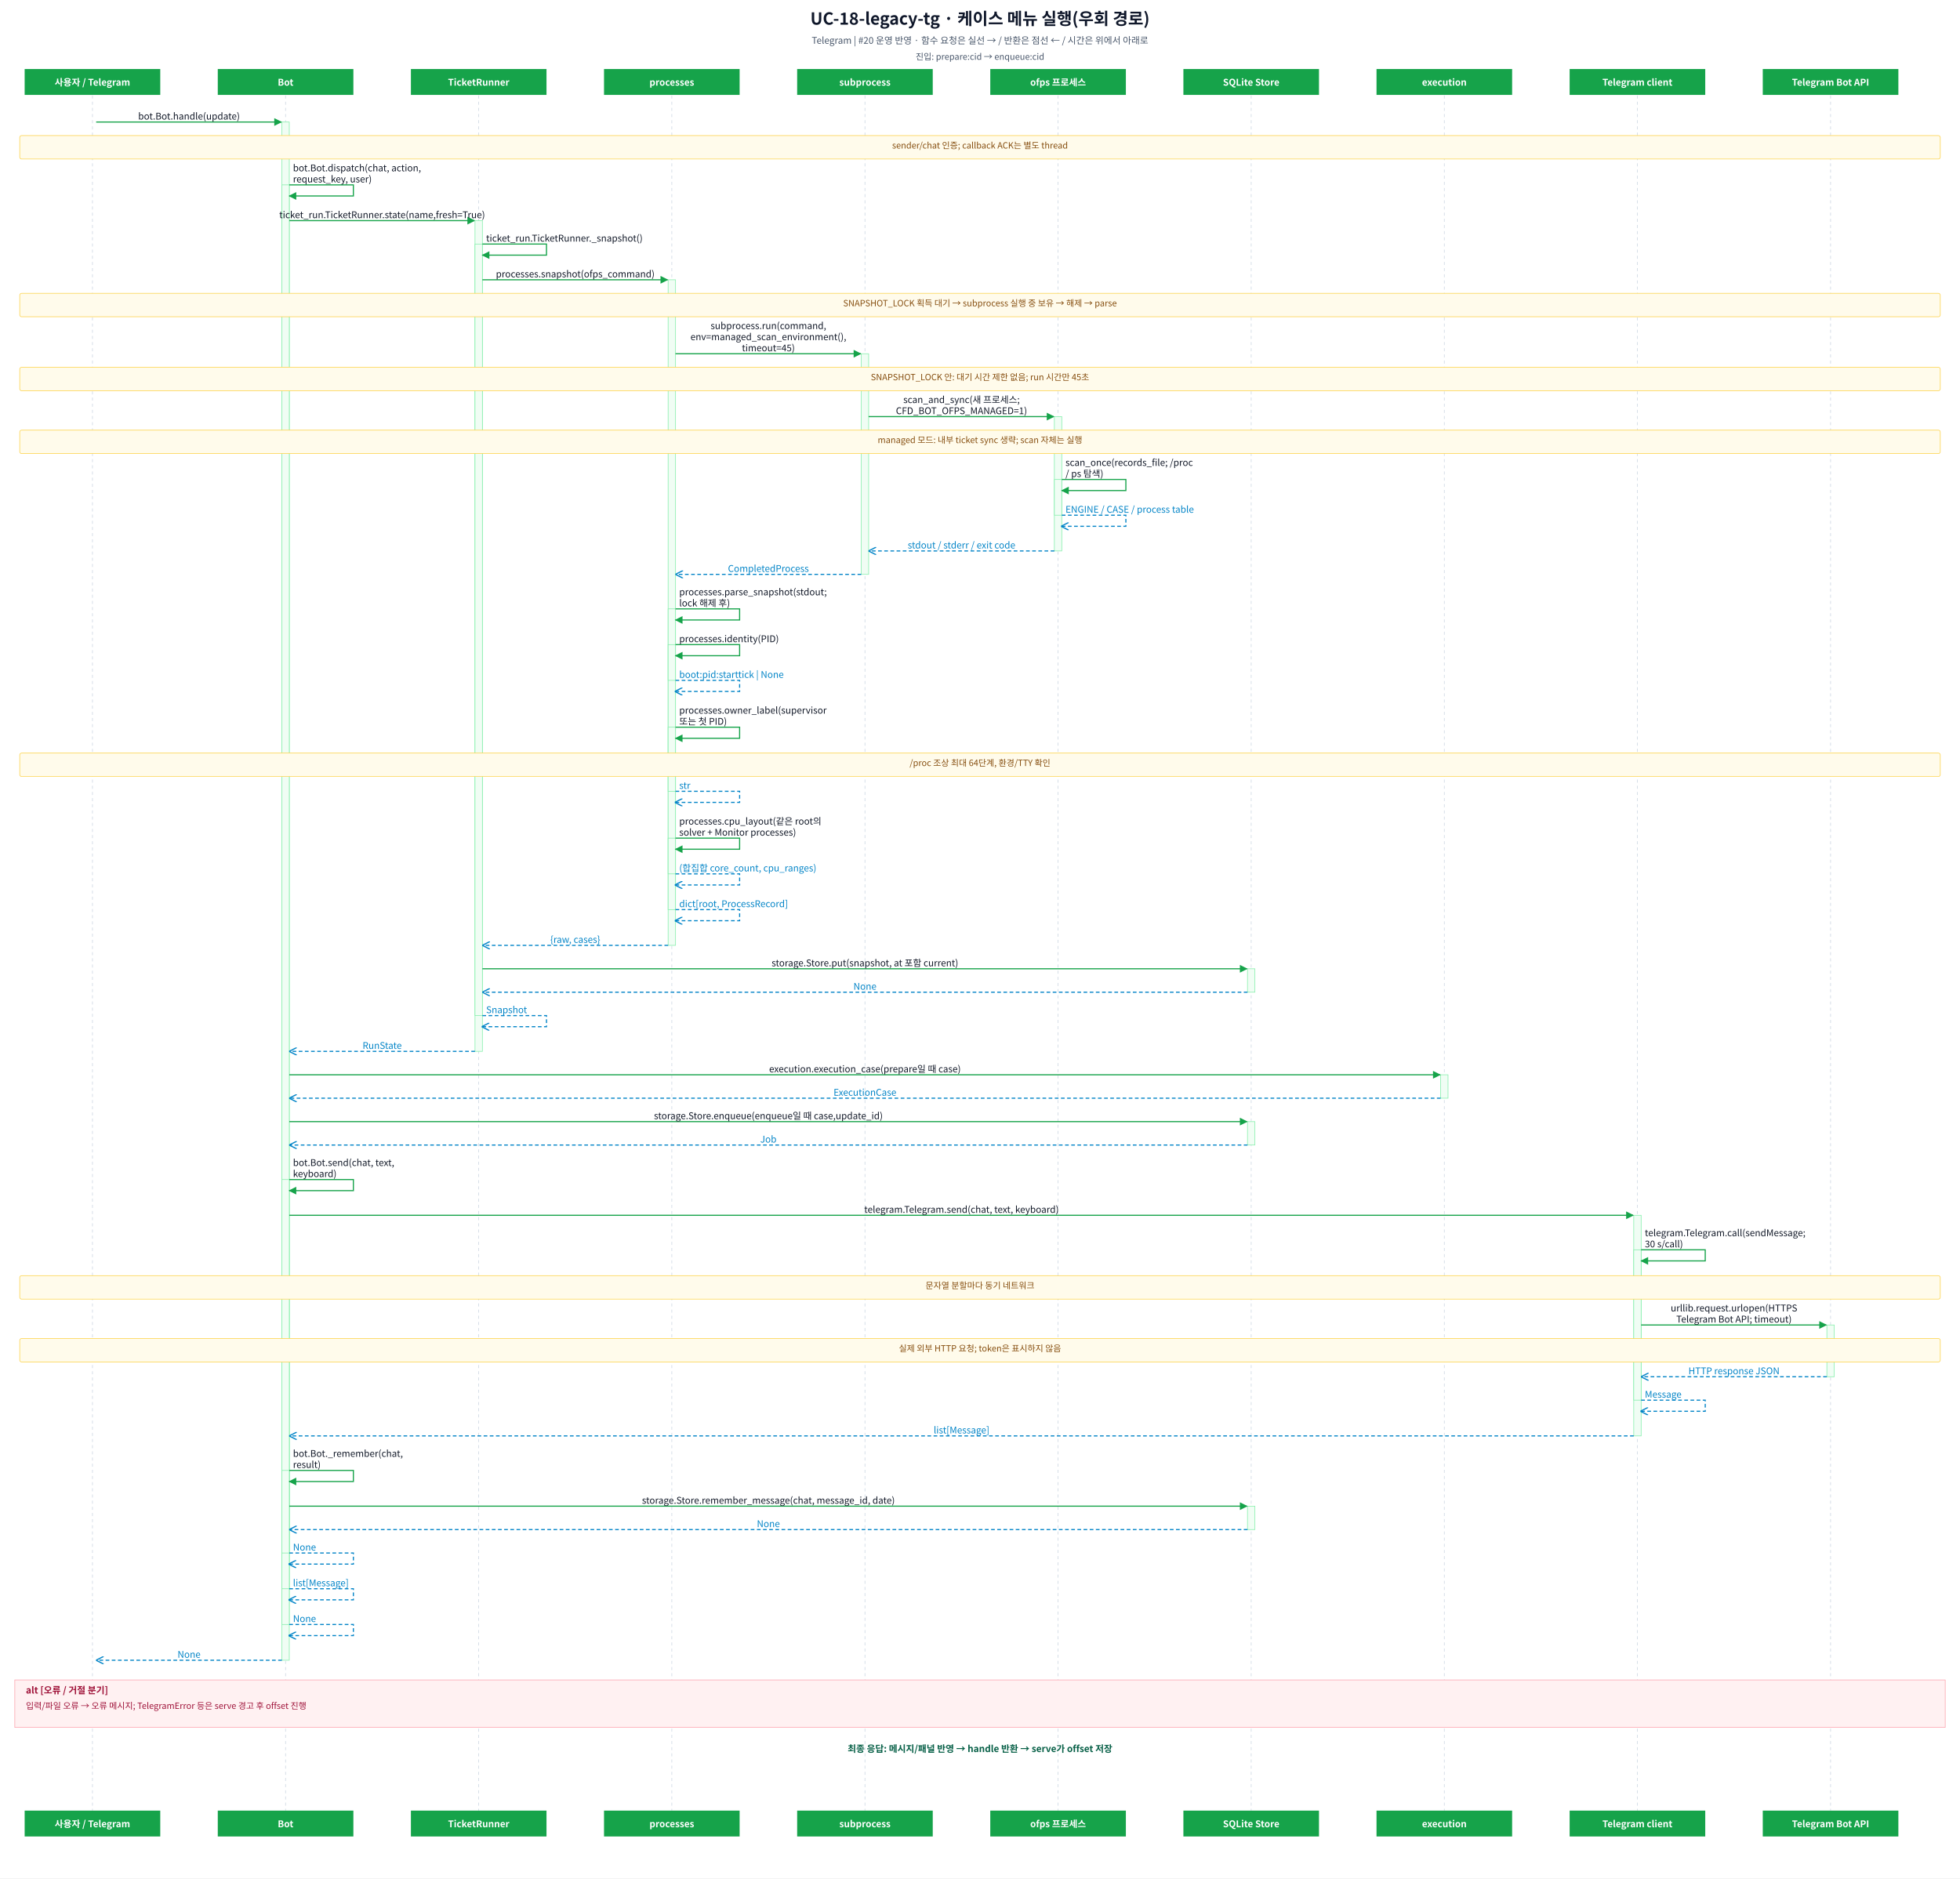
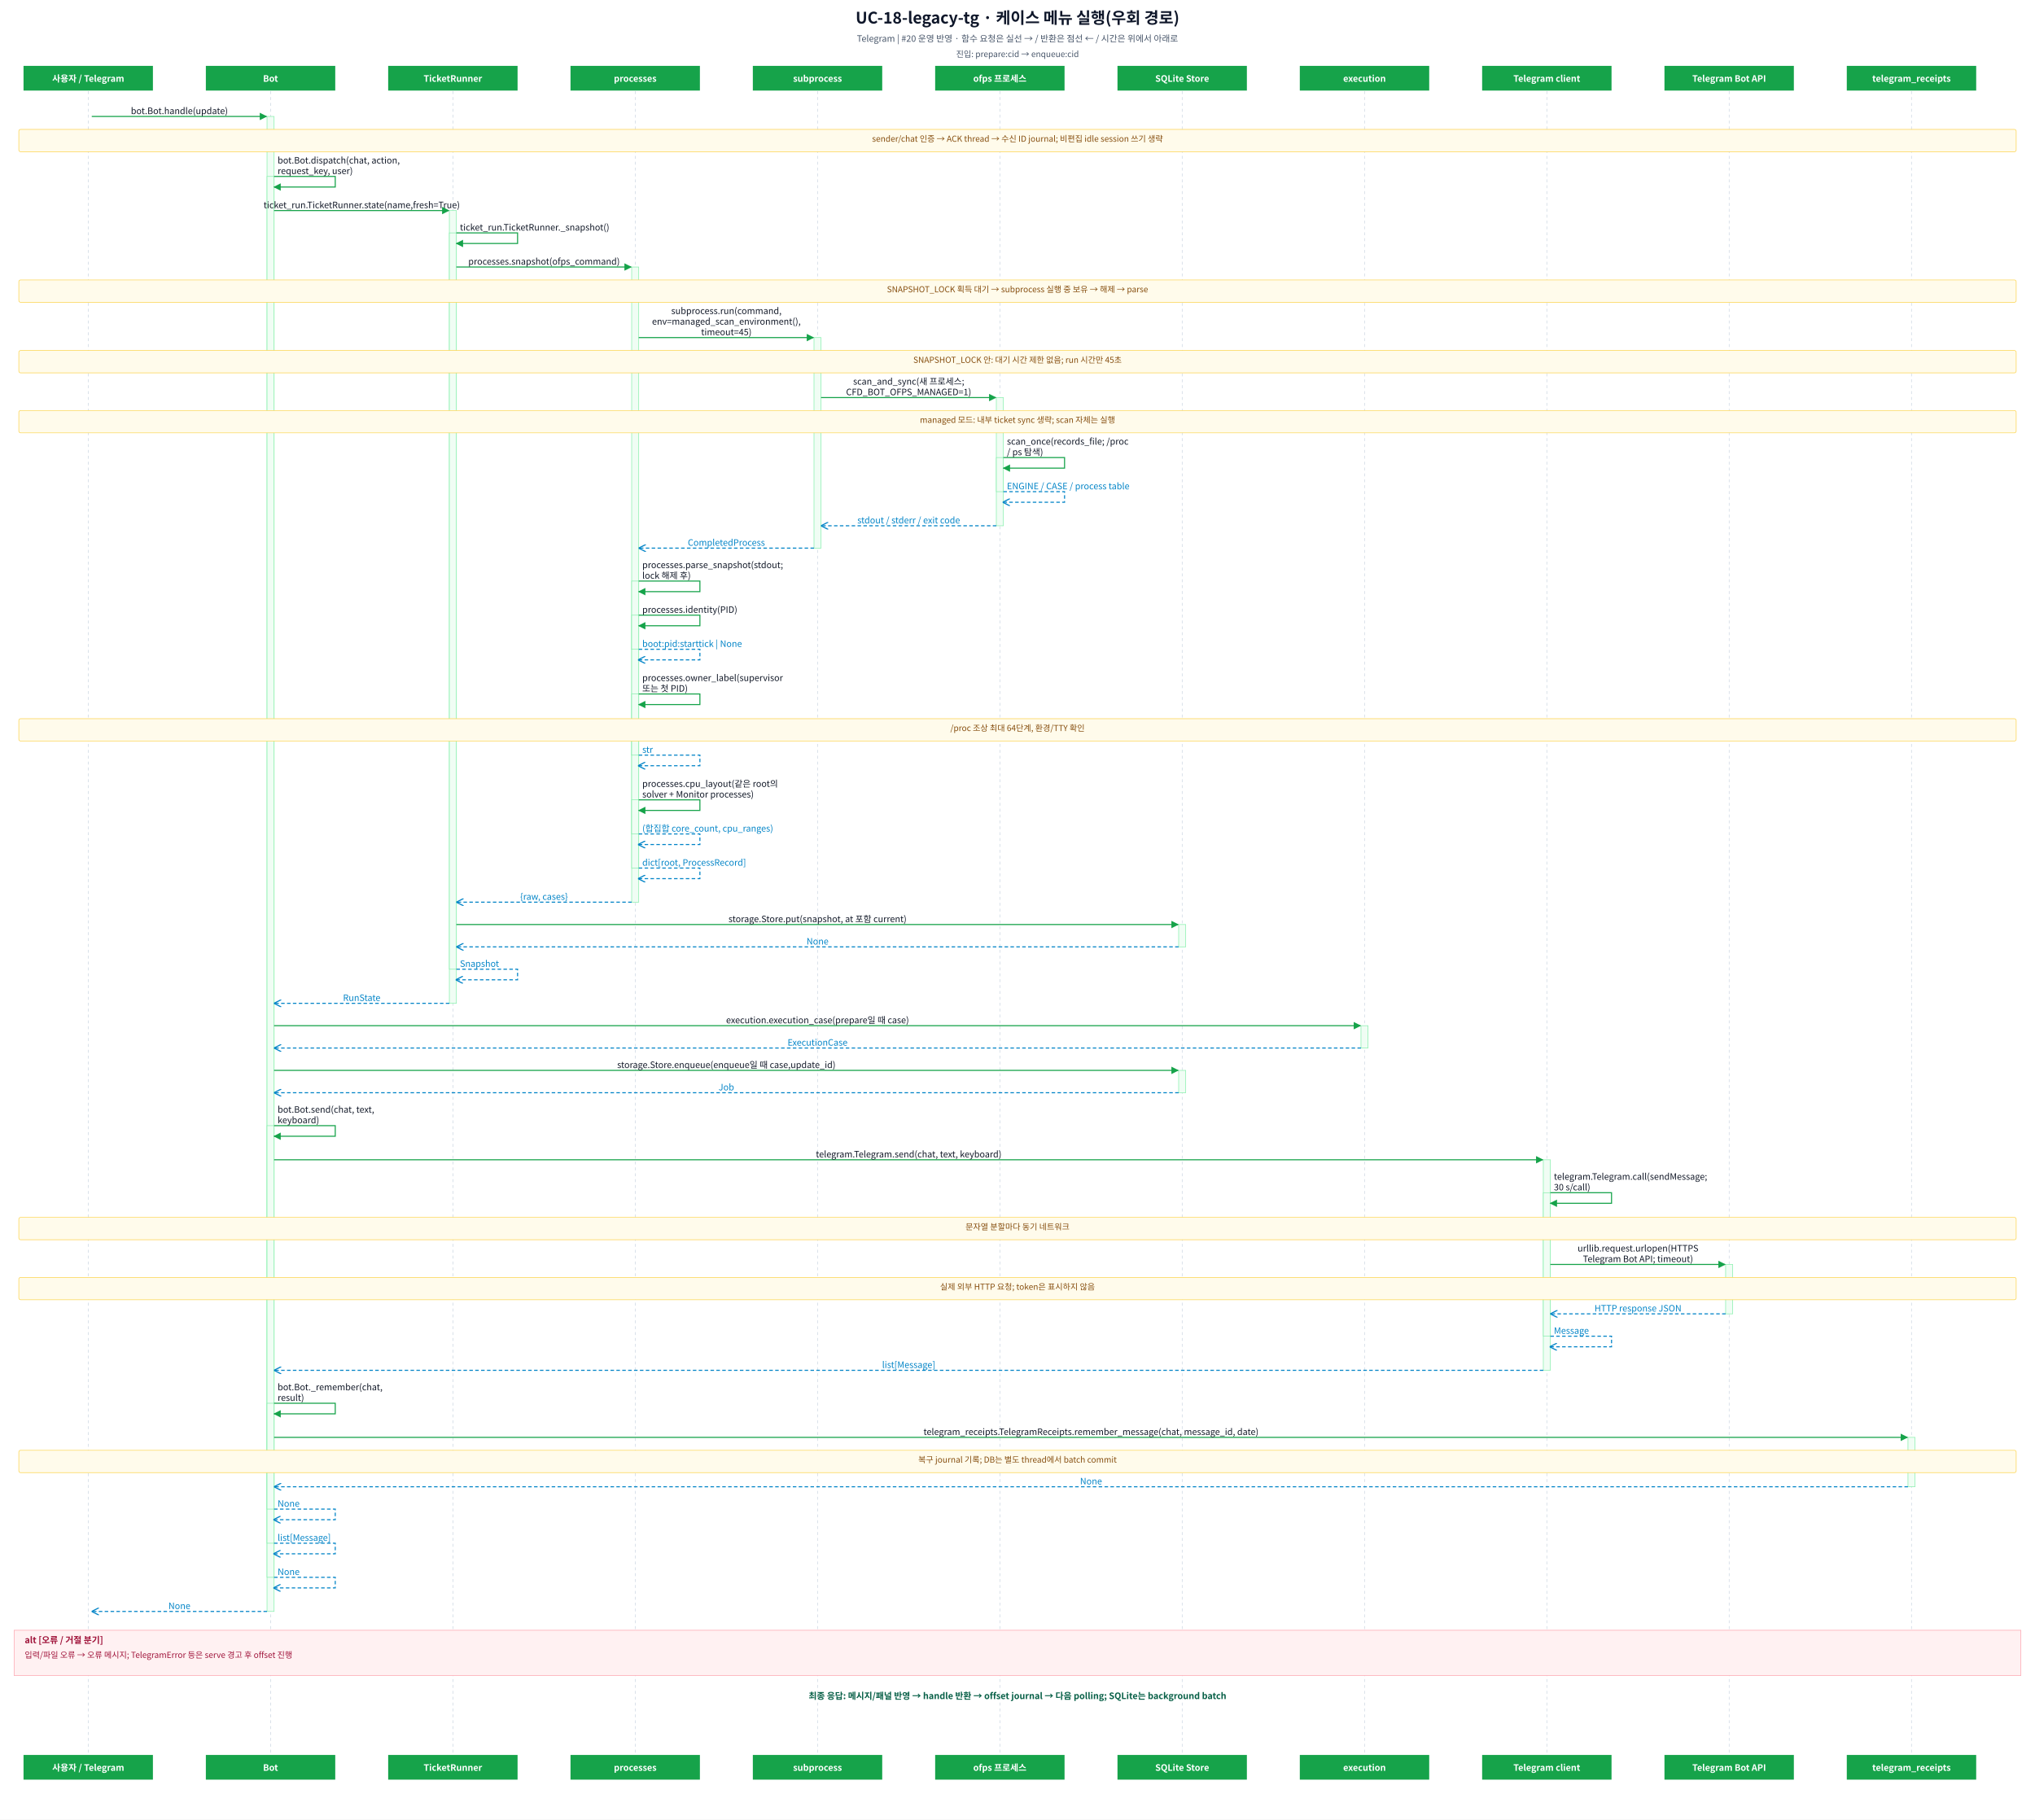
- <svg xmlns="http://www.w3.org/2000/svg" width="3180" height="3048" viewBox="0 0 3180 3048" role="img" aria-label="케이스 메뉴 실행(우회 경로)">
+ <svg xmlns="http://www.w3.org/2000/svg" width="3460" height="3094" viewBox="0 0 3460 3094" role="img" aria-label="케이스 메뉴 실행(우회 경로)">
  <defs>
    <marker id="req" viewBox="0 0 10 10" refX="9" refY="5" markerWidth="7" markerHeight="7" orient="auto-start-reverse">
      <path d="M0 0 L10 5 L0 10 z" fill="#16a34a" />
    </marker>
    <marker id="ret" viewBox="0 0 10 10" refX="9" refY="5" markerWidth="7" markerHeight="7" orient="auto-start-reverse">
      <path d="M0 0 L10 5 L0 10" fill="none" stroke="#0284c7" stroke-width="1.5" />
    </marker>
  </defs>
  <rect width="100%" height="100%" fill="white" />
  <g font-family="Noto Sans CJK KR, sans-serif">
-     <text x="1590.0" y="40" text-anchor="middle" font-size="27" fill="#0f172a" font-weight="700">UC-18-legacy-tg · 케이스 메뉴 실행(우회 경로)</text>
-     <text x="1590.0" y="71" text-anchor="middle" font-size="15" fill="#475569">Telegram | #20 운영 반영 · 함수 요청은 실선 → / 반환은 점선 ← / 시간은 위에서 아래로</text>
-     <text x="1590.0" y="97" text-anchor="middle" font-size="14" fill="#475569">진입: prepare:cid → enqueue:cid</text>
-     <path d="M150.0,155 V2938" stroke="#cbd5e1" stroke-dasharray="5 5" />
+     <text x="1730.0" y="40" text-anchor="middle" font-size="27" fill="#0f172a" font-weight="700">UC-18-legacy-tg · 케이스 메뉴 실행(우회 경로)</text>
+     <text x="1730.0" y="71" text-anchor="middle" font-size="15" fill="#475569">Telegram | #20 운영 반영 · 함수 요청은 실선 → / 반환은 점선 ← / 시간은 위에서 아래로</text>
+     <text x="1730.0" y="97" text-anchor="middle" font-size="14" fill="#475569">진입: prepare:cid → enqueue:cid</text>
+     <path d="M150.0,155 V2984" stroke="#cbd5e1" stroke-dasharray="5 5" />
    <rect x="40.0" y="112" width="220" height="42" fill="#16a34a" />
    <text x="150.0" y="139" text-anchor="middle" font-size="15" fill="white" font-weight="700">사용자 / Telegram</text>
-     <rect x="40.0" y="2938" width="220" height="42" fill="#16a34a" />
-     <text x="150.0" y="2965" text-anchor="middle" font-size="15" fill="white" font-weight="700">사용자 / Telegram</text>
-     <path d="M463.333,155 V2938" stroke="#cbd5e1" stroke-dasharray="5 5" />
-     <rect x="353.333" y="112" width="220" height="42" fill="#16a34a" />
-     <text x="463.333" y="139" text-anchor="middle" font-size="15" fill="white" font-weight="700">Bot</text>
-     <rect x="353.333" y="2938" width="220" height="42" fill="#16a34a" />
-     <text x="463.333" y="2965" text-anchor="middle" font-size="15" fill="white" font-weight="700">Bot</text>
-     <path d="M776.667,155 V2938" stroke="#cbd5e1" stroke-dasharray="5 5" />
-     <rect x="666.667" y="112" width="220" height="42" fill="#16a34a" />
-     <text x="776.667" y="139" text-anchor="middle" font-size="15" fill="white" font-weight="700">TicketRunner</text>
-     <rect x="666.667" y="2938" width="220" height="42" fill="#16a34a" />
-     <text x="776.667" y="2965" text-anchor="middle" font-size="15" fill="white" font-weight="700">TicketRunner</text>
-     <path d="M1090.0,155 V2938" stroke="#cbd5e1" stroke-dasharray="5 5" />
-     <rect x="980.0" y="112" width="220" height="42" fill="#16a34a" />
-     <text x="1090.0" y="139" text-anchor="middle" font-size="15" fill="white" font-weight="700">processes</text>
-     <rect x="980.0" y="2938" width="220" height="42" fill="#16a34a" />
-     <text x="1090.0" y="2965" text-anchor="middle" font-size="15" fill="white" font-weight="700">processes</text>
-     <path d="M1403.333,155 V2938" stroke="#cbd5e1" stroke-dasharray="5 5" />
-     <rect x="1293.333" y="112" width="220" height="42" fill="#16a34a" />
-     <text x="1403.333" y="139" text-anchor="middle" font-size="15" fill="white" font-weight="700">subprocess</text>
-     <rect x="1293.333" y="2938" width="220" height="42" fill="#16a34a" />
-     <text x="1403.333" y="2965" text-anchor="middle" font-size="15" fill="white" font-weight="700">subprocess</text>
-     <path d="M1716.667,155 V2938" stroke="#cbd5e1" stroke-dasharray="5 5" />
-     <rect x="1606.667" y="112" width="220" height="42" fill="#16a34a" />
-     <text x="1716.667" y="139" text-anchor="middle" font-size="15" fill="white" font-weight="700">ofps 프로세스</text>
-     <rect x="1606.667" y="2938" width="220" height="42" fill="#16a34a" />
-     <text x="1716.667" y="2965" text-anchor="middle" font-size="15" fill="white" font-weight="700">ofps 프로세스</text>
-     <path d="M2030.0,155 V2938" stroke="#cbd5e1" stroke-dasharray="5 5" />
-     <rect x="1920.0" y="112" width="220" height="42" fill="#16a34a" />
-     <text x="2030.0" y="139" text-anchor="middle" font-size="15" fill="white" font-weight="700">SQLite Store</text>
-     <rect x="1920.0" y="2938" width="220" height="42" fill="#16a34a" />
-     <text x="2030.0" y="2965" text-anchor="middle" font-size="15" fill="white" font-weight="700">SQLite Store</text>
-     <path d="M2343.333,155 V2938" stroke="#cbd5e1" stroke-dasharray="5 5" />
-     <rect x="2233.333" y="112" width="220" height="42" fill="#16a34a" />
-     <text x="2343.333" y="139" text-anchor="middle" font-size="15" fill="white" font-weight="700">execution</text>
-     <rect x="2233.333" y="2938" width="220" height="42" fill="#16a34a" />
-     <text x="2343.333" y="2965" text-anchor="middle" font-size="15" fill="white" font-weight="700">execution</text>
-     <path d="M2656.667,155 V2938" stroke="#cbd5e1" stroke-dasharray="5 5" />
-     <rect x="2546.667" y="112" width="220" height="42" fill="#16a34a" />
-     <text x="2656.667" y="139" text-anchor="middle" font-size="15" fill="white" font-weight="700">Telegram client</text>
-     <rect x="2546.667" y="2938" width="220" height="42" fill="#16a34a" />
-     <text x="2656.667" y="2965" text-anchor="middle" font-size="15" fill="white" font-weight="700">Telegram client</text>
-     <path d="M2970.0,155 V2938" stroke="#cbd5e1" stroke-dasharray="5 5" />
-     <rect x="2860.0" y="112" width="220" height="42" fill="#16a34a" />
-     <text x="2970.0" y="139" text-anchor="middle" font-size="15" fill="white" font-weight="700">Telegram Bot API</text>
-     <rect x="2860.0" y="2938" width="220" height="42" fill="#16a34a" />
-     <text x="2970.0" y="2965" text-anchor="middle" font-size="15" fill="white" font-weight="700">Telegram Bot API</text>
-     <rect x="457.333" y="198" width="12" height="2496" fill="#f0fdf4" stroke="#86efac" />
-     <rect x="457.333" y="300" width="12" height="2336" fill="#f0fdf4" stroke="#86efac" />
-     <rect x="770.667" y="358" width="12" height="1348" fill="#f0fdf4" stroke="#86efac" />
-     <rect x="770.667" y="396" width="12" height="1252" fill="#f0fdf4" stroke="#86efac" />
-     <rect x="1084.0" y="454" width="12" height="1080" fill="#f0fdf4" stroke="#86efac" />
-     <rect x="457.333" y="1914" width="12" height="664" fill="#f0fdf4" stroke="#86efac" />
-     <rect x="1084.0" y="988" width="12" height="488" fill="#f0fdf4" stroke="#86efac" />
-     <rect x="1397.333" y="574" width="12" height="358" fill="#f0fdf4" stroke="#86efac" />
-     <rect x="2650.667" y="1972" width="12" height="358" fill="#f0fdf4" stroke="#86efac" />
-     <rect x="2650.667" y="2028" width="12" height="244" fill="#f0fdf4" stroke="#86efac" />
-     <rect x="1710.667" y="676" width="12" height="218" fill="#f0fdf4" stroke="#86efac" />
-     <rect x="457.333" y="2386" width="12" height="134" fill="#f0fdf4" stroke="#86efac" />
-     <rect x="1084.0" y="1180" width="12" height="104" fill="#f0fdf4" stroke="#86efac" />
-     <rect x="2964.0" y="2150" width="12" height="84" fill="#f0fdf4" stroke="#86efac" />
-     <rect x="1710.667" y="778" width="12" height="58" fill="#f0fdf4" stroke="#86efac" />
-     <rect x="1084.0" y="1046" width="12" height="58" fill="#f0fdf4" stroke="#86efac" />
-     <rect x="1084.0" y="1360" width="12" height="58" fill="#f0fdf4" stroke="#86efac" />
-     <rect x="2024.0" y="1572" width="12" height="38" fill="#f0fdf4" stroke="#86efac" />
-     <rect x="2337.333" y="1744" width="12" height="38" fill="#f0fdf4" stroke="#86efac" />
-     <rect x="2024.0" y="1820" width="12" height="38" fill="#f0fdf4" stroke="#86efac" />
-     <rect x="2024.0" y="2444" width="12" height="38" fill="#f0fdf4" stroke="#86efac" />
-     <path d="M156.0,198 H456.333" fill="none" stroke="#16a34a" stroke-width="1.8" marker-end="url(#req)" />
-     <text x="306.667" y="194" text-anchor="middle" font-size="15" fill="#111827">bot.Bot.handle(update)</text>
-     <rect x="32" y="220" width="3116" height="38" rx="3" fill="#fffbeb" stroke="#fcd34d" />
-     <text x="1590.0" y="241" text-anchor="middle" font-size="14" fill="#854d0e">sender/chat 인증; callback ACK는 별도 thread</text>
-     <path d="M469.333,300 H573.333 V318 H469.333" fill="none" stroke="#16a34a" stroke-width="1.8" marker-end="url(#req)" />
-     <text x="475.333" y="278" text-anchor="start" font-size="15" fill="#111827">bot.Bot.dispatch(chat, action,</text>
-     <text x="475.333" y="296" text-anchor="start" font-size="15" fill="#111827">request_key, user)</text>
-     <path d="M469.333,358 H769.667" fill="none" stroke="#16a34a" stroke-width="1.8" marker-end="url(#req)" />
-     <text x="620.0" y="354" text-anchor="middle" font-size="15" fill="#111827">ticket_run.TicketRunner.state(name,fresh=True)</text>
-     <path d="M782.667,396 H886.667 V414 H782.667" fill="none" stroke="#16a34a" stroke-width="1.8" marker-end="url(#req)" />
-     <text x="788.667" y="392" text-anchor="start" font-size="15" fill="#111827">ticket_run.TicketRunner._snapshot()</text>
-     <path d="M782.667,454 H1083.0" fill="none" stroke="#16a34a" stroke-width="1.8" marker-end="url(#req)" />
+     <rect x="40.0" y="2984" width="220" height="42" fill="#16a34a" />
+     <text x="150.0" y="3011" text-anchor="middle" font-size="15" fill="white" font-weight="700">사용자 / Telegram</text>
+     <path d="M460.0,155 V2984" stroke="#cbd5e1" stroke-dasharray="5 5" />
+     <rect x="350.0" y="112" width="220" height="42" fill="#16a34a" />
+     <text x="460.0" y="139" text-anchor="middle" font-size="15" fill="white" font-weight="700">Bot</text>
+     <rect x="350.0" y="2984" width="220" height="42" fill="#16a34a" />
+     <text x="460.0" y="3011" text-anchor="middle" font-size="15" fill="white" font-weight="700">Bot</text>
+     <path d="M770.0,155 V2984" stroke="#cbd5e1" stroke-dasharray="5 5" />
+     <rect x="660.0" y="112" width="220" height="42" fill="#16a34a" />
+     <text x="770.0" y="139" text-anchor="middle" font-size="15" fill="white" font-weight="700">TicketRunner</text>
+     <rect x="660.0" y="2984" width="220" height="42" fill="#16a34a" />
+     <text x="770.0" y="3011" text-anchor="middle" font-size="15" fill="white" font-weight="700">TicketRunner</text>
+     <path d="M1080.0,155 V2984" stroke="#cbd5e1" stroke-dasharray="5 5" />
+     <rect x="970.0" y="112" width="220" height="42" fill="#16a34a" />
+     <text x="1080.0" y="139" text-anchor="middle" font-size="15" fill="white" font-weight="700">processes</text>
+     <rect x="970.0" y="2984" width="220" height="42" fill="#16a34a" />
+     <text x="1080.0" y="3011" text-anchor="middle" font-size="15" fill="white" font-weight="700">processes</text>
+     <path d="M1390.0,155 V2984" stroke="#cbd5e1" stroke-dasharray="5 5" />
+     <rect x="1280.0" y="112" width="220" height="42" fill="#16a34a" />
+     <text x="1390.0" y="139" text-anchor="middle" font-size="15" fill="white" font-weight="700">subprocess</text>
+     <rect x="1280.0" y="2984" width="220" height="42" fill="#16a34a" />
+     <text x="1390.0" y="3011" text-anchor="middle" font-size="15" fill="white" font-weight="700">subprocess</text>
+     <path d="M1700.0,155 V2984" stroke="#cbd5e1" stroke-dasharray="5 5" />
+     <rect x="1590.0" y="112" width="220" height="42" fill="#16a34a" />
+     <text x="1700.0" y="139" text-anchor="middle" font-size="15" fill="white" font-weight="700">ofps 프로세스</text>
+     <rect x="1590.0" y="2984" width="220" height="42" fill="#16a34a" />
+     <text x="1700.0" y="3011" text-anchor="middle" font-size="15" fill="white" font-weight="700">ofps 프로세스</text>
+     <path d="M2010.0,155 V2984" stroke="#cbd5e1" stroke-dasharray="5 5" />
+     <rect x="1900.0" y="112" width="220" height="42" fill="#16a34a" />
+     <text x="2010.0" y="139" text-anchor="middle" font-size="15" fill="white" font-weight="700">SQLite Store</text>
+     <rect x="1900.0" y="2984" width="220" height="42" fill="#16a34a" />
+     <text x="2010.0" y="3011" text-anchor="middle" font-size="15" fill="white" font-weight="700">SQLite Store</text>
+     <path d="M2320.0,155 V2984" stroke="#cbd5e1" stroke-dasharray="5 5" />
+     <rect x="2210.0" y="112" width="220" height="42" fill="#16a34a" />
+     <text x="2320.0" y="139" text-anchor="middle" font-size="15" fill="white" font-weight="700">execution</text>
+     <rect x="2210.0" y="2984" width="220" height="42" fill="#16a34a" />
+     <text x="2320.0" y="3011" text-anchor="middle" font-size="15" fill="white" font-weight="700">execution</text>
+     <path d="M2630.0,155 V2984" stroke="#cbd5e1" stroke-dasharray="5 5" />
+     <rect x="2520.0" y="112" width="220" height="42" fill="#16a34a" />
+     <text x="2630.0" y="139" text-anchor="middle" font-size="15" fill="white" font-weight="700">Telegram client</text>
+     <rect x="2520.0" y="2984" width="220" height="42" fill="#16a34a" />
+     <text x="2630.0" y="3011" text-anchor="middle" font-size="15" fill="white" font-weight="700">Telegram client</text>
+     <path d="M2940.0,155 V2984" stroke="#cbd5e1" stroke-dasharray="5 5" />
+     <rect x="2830.0" y="112" width="220" height="42" fill="#16a34a" />
+     <text x="2940.0" y="139" text-anchor="middle" font-size="15" fill="white" font-weight="700">Telegram Bot API</text>
+     <rect x="2830.0" y="2984" width="220" height="42" fill="#16a34a" />
+     <text x="2940.0" y="3011" text-anchor="middle" font-size="15" fill="white" font-weight="700">Telegram Bot API</text>
+     <path d="M3250.0,155 V2984" stroke="#cbd5e1" stroke-dasharray="5 5" />
+     <rect x="3140.0" y="112" width="220" height="42" fill="#16a34a" />
+     <text x="3250.0" y="139" text-anchor="middle" font-size="15" fill="white" font-weight="700">telegram_receipts</text>
+     <rect x="3140.0" y="2984" width="220" height="42" fill="#16a34a" />
+     <text x="3250.0" y="3011" text-anchor="middle" font-size="15" fill="white" font-weight="700">telegram_receipts</text>
+     <rect x="454.0" y="198" width="12" height="2542" fill="#f0fdf4" stroke="#86efac" />
+     <rect x="454.0" y="300" width="12" height="2382" fill="#f0fdf4" stroke="#86efac" />
+     <rect x="764.0" y="358" width="12" height="1348" fill="#f0fdf4" stroke="#86efac" />
+     <rect x="764.0" y="396" width="12" height="1252" fill="#f0fdf4" stroke="#86efac" />
+     <rect x="1074.0" y="454" width="12" height="1080" fill="#f0fdf4" stroke="#86efac" />
+     <rect x="454.0" y="1914" width="12" height="710" fill="#f0fdf4" stroke="#86efac" />
+     <rect x="1074.0" y="988" width="12" height="488" fill="#f0fdf4" stroke="#86efac" />
+     <rect x="1384.0" y="574" width="12" height="358" fill="#f0fdf4" stroke="#86efac" />
+     <rect x="2624.0" y="1972" width="12" height="358" fill="#f0fdf4" stroke="#86efac" />
+     <rect x="2624.0" y="2028" width="12" height="244" fill="#f0fdf4" stroke="#86efac" />
+     <rect x="1694.0" y="676" width="12" height="218" fill="#f0fdf4" stroke="#86efac" />
+     <rect x="454.0" y="2386" width="12" height="180" fill="#f0fdf4" stroke="#86efac" />
+     <rect x="1074.0" y="1180" width="12" height="104" fill="#f0fdf4" stroke="#86efac" />
+     <rect x="2934.0" y="2150" width="12" height="84" fill="#f0fdf4" stroke="#86efac" />
+     <rect x="3244.0" y="2444" width="12" height="84" fill="#f0fdf4" stroke="#86efac" />
+     <rect x="1694.0" y="778" width="12" height="58" fill="#f0fdf4" stroke="#86efac" />
+     <rect x="1074.0" y="1046" width="12" height="58" fill="#f0fdf4" stroke="#86efac" />
+     <rect x="1074.0" y="1360" width="12" height="58" fill="#f0fdf4" stroke="#86efac" />
+     <rect x="2004.0" y="1572" width="12" height="38" fill="#f0fdf4" stroke="#86efac" />
+     <rect x="2314.0" y="1744" width="12" height="38" fill="#f0fdf4" stroke="#86efac" />
+     <rect x="2004.0" y="1820" width="12" height="38" fill="#f0fdf4" stroke="#86efac" />
+     <path d="M156.0,198 H453.0" fill="none" stroke="#16a34a" stroke-width="1.8" marker-end="url(#req)" />
+     <text x="305.0" y="194" text-anchor="middle" font-size="15" fill="#111827">bot.Bot.handle(update)</text>
+     <rect x="32" y="220" width="3396" height="38" rx="3" fill="#fffbeb" stroke="#fcd34d" />
+     <text x="1730.0" y="241" text-anchor="middle" font-size="14" fill="#854d0e">sender/chat 인증 → ACK thread → 수신 ID journal; 비편집 idle session 쓰기 생략</text>
+     <path d="M466.0,300 H570.0 V318 H466.0" fill="none" stroke="#16a34a" stroke-width="1.8" marker-end="url(#req)" />
+     <text x="472.0" y="278" text-anchor="start" font-size="15" fill="#111827">bot.Bot.dispatch(chat, action,</text>
+     <text x="472.0" y="296" text-anchor="start" font-size="15" fill="#111827">request_key, user)</text>
+     <path d="M466.0,358 H763.0" fill="none" stroke="#16a34a" stroke-width="1.8" marker-end="url(#req)" />
+     <text x="615.0" y="354" text-anchor="middle" font-size="15" fill="#111827">ticket_run.TicketRunner.state(name,fresh=True)</text>
+     <path d="M776.0,396 H880.0 V414 H776.0" fill="none" stroke="#16a34a" stroke-width="1.8" marker-end="url(#req)" />
+     <text x="782.0" y="392" text-anchor="start" font-size="15" fill="#111827">ticket_run.TicketRunner._snapshot()</text>
+     <path d="M776.0,454 H1073.0" fill="none" stroke="#16a34a" stroke-width="1.8" marker-end="url(#req)" />
    <a href="D-04.svg" target="_blank">
-       <text x="933.333" y="450" text-anchor="middle" font-size="15" fill="#111827">processes.snapshot(ofps_command)</text>
+       <text x="925.0" y="450" text-anchor="middle" font-size="15" fill="#111827">processes.snapshot(ofps_command)</text>
    </a>
-     <rect x="32" y="476" width="3116" height="38" rx="3" fill="#fffbeb" stroke="#fcd34d" />
-     <text x="1590.0" y="497" text-anchor="middle" font-size="14" fill="#854d0e">SNAPSHOT_LOCK 획득 대기 → subprocess 실행 중 보유 → 해제 → parse</text>
-     <path d="M1096.0,574 H1396.333" fill="none" stroke="#16a34a" stroke-width="1.8" marker-end="url(#req)" />
-     <text x="1246.667" y="534" text-anchor="middle" font-size="15" fill="#111827">subprocess.run(command,</text>
-     <text x="1246.667" y="552" text-anchor="middle" font-size="15" fill="#111827">env=managed_scan_environment(),</text>
-     <text x="1246.667" y="570" text-anchor="middle" font-size="15" fill="#111827">timeout=45)</text>
-     <rect x="32" y="596" width="3116" height="38" rx="3" fill="#fffbeb" stroke="#fcd34d" />
-     <text x="1590.0" y="617" text-anchor="middle" font-size="14" fill="#854d0e">SNAPSHOT_LOCK 안: 대기 시간 제한 없음; run 시간만 45초</text>
-     <path d="M1409.333,676 H1709.667" fill="none" stroke="#16a34a" stroke-width="1.8" marker-end="url(#req)" />
-     <text x="1560.0" y="654" text-anchor="middle" font-size="15" fill="#111827">scan_and_sync(새 프로세스;</text>
-     <text x="1560.0" y="672" text-anchor="middle" font-size="15" fill="#111827">CFD_BOT_OFPS_MANAGED=1)</text>
-     <rect x="32" y="698" width="3116" height="38" rx="3" fill="#fffbeb" stroke="#fcd34d" />
-     <text x="1590.0" y="719" text-anchor="middle" font-size="14" fill="#854d0e">managed 모드: 내부 ticket sync 생략; scan 자체는 실행</text>
-     <path d="M1722.667,778 H1826.667 V796 H1722.667" fill="none" stroke="#16a34a" stroke-width="1.8" marker-end="url(#req)" />
-     <text x="1728.667" y="756" text-anchor="start" font-size="15" fill="#111827">scan_once(records_file; /proc</text>
-     <text x="1728.667" y="774" text-anchor="start" font-size="15" fill="#111827">/ ps 탐색)</text>
-     <path d="M1722.667,836 H1826.667 V854 H1722.667" fill="none" stroke="#0284c7" stroke-width="1.8" stroke-dasharray="6 4" marker-end="url(#ret)" />
-     <text x="1728.667" y="832" text-anchor="start" font-size="15" fill="#0284c7">ENGINE / CASE / process table</text>
-     <path d="M1710.667,894 H1410.333" fill="none" stroke="#0284c7" stroke-width="1.8" stroke-dasharray="6 4" marker-end="url(#ret)" />
-     <text x="1560.0" y="890" text-anchor="middle" font-size="15" fill="#0284c7">stdout / stderr / exit code</text>
-     <path d="M1397.333,932 H1097.0" fill="none" stroke="#0284c7" stroke-width="1.8" stroke-dasharray="6 4" marker-end="url(#ret)" />
-     <text x="1246.667" y="928" text-anchor="middle" font-size="15" fill="#0284c7">CompletedProcess</text>
-     <path d="M1096.0,988 H1200.0 V1006 H1096.0" fill="none" stroke="#16a34a" stroke-width="1.8" marker-end="url(#req)" />
-     <text x="1102.0" y="966" text-anchor="start" font-size="15" fill="#111827">processes.parse_snapshot(stdout;</text>
-     <text x="1102.0" y="984" text-anchor="start" font-size="15" fill="#111827">lock 해제 후)</text>
-     <path d="M1096.0,1046 H1200.0 V1064 H1096.0" fill="none" stroke="#16a34a" stroke-width="1.8" marker-end="url(#req)" />
-     <text x="1102.0" y="1042" text-anchor="start" font-size="15" fill="#111827">processes.identity(PID)</text>
-     <path d="M1096.0,1104 H1200.0 V1122 H1096.0" fill="none" stroke="#0284c7" stroke-width="1.8" stroke-dasharray="6 4" marker-end="url(#ret)" />
-     <text x="1102.0" y="1100" text-anchor="start" font-size="15" fill="#0284c7">boot:pid:starttick | None</text>
-     <path d="M1096.0,1180 H1200.0 V1198 H1096.0" fill="none" stroke="#16a34a" stroke-width="1.8" marker-end="url(#req)" />
-     <text x="1102.0" y="1158" text-anchor="start" font-size="15" fill="#111827">processes.owner_label(supervisor</text>
-     <text x="1102.0" y="1176" text-anchor="start" font-size="15" fill="#111827">또는 첫 PID)</text>
-     <rect x="32" y="1222" width="3116" height="38" rx="3" fill="#fffbeb" stroke="#fcd34d" />
-     <text x="1590.0" y="1243" text-anchor="middle" font-size="14" fill="#854d0e">/proc 조상 최대 64단계, 환경/TTY 확인</text>
-     <path d="M1096.0,1284 H1200.0 V1302 H1096.0" fill="none" stroke="#0284c7" stroke-width="1.8" stroke-dasharray="6 4" marker-end="url(#ret)" />
-     <text x="1102.0" y="1280" text-anchor="start" font-size="15" fill="#0284c7">str</text>
-     <path d="M1096.0,1360 H1200.0 V1378 H1096.0" fill="none" stroke="#16a34a" stroke-width="1.8" marker-end="url(#req)" />
-     <text x="1102.0" y="1338" text-anchor="start" font-size="15" fill="#111827">processes.cpu_layout(같은 root의</text>
-     <text x="1102.0" y="1356" text-anchor="start" font-size="15" fill="#111827">solver + Monitor processes)</text>
-     <path d="M1096.0,1418 H1200.0 V1436 H1096.0" fill="none" stroke="#0284c7" stroke-width="1.8" stroke-dasharray="6 4" marker-end="url(#ret)" />
-     <text x="1102.0" y="1414" text-anchor="start" font-size="15" fill="#0284c7">(합집합 core_count, cpu_ranges)</text>
-     <path d="M1096.0,1476 H1200.0 V1494 H1096.0" fill="none" stroke="#0284c7" stroke-width="1.8" stroke-dasharray="6 4" marker-end="url(#ret)" />
-     <text x="1102.0" y="1472" text-anchor="start" font-size="15" fill="#0284c7">dict[root, ProcessRecord]</text>
-     <path d="M1084.0,1534 H783.667" fill="none" stroke="#0284c7" stroke-width="1.8" stroke-dasharray="6 4" marker-end="url(#ret)" />
-     <text x="933.333" y="1530" text-anchor="middle" font-size="15" fill="#0284c7">{raw, cases}</text>
-     <path d="M782.667,1572 H2023.0" fill="none" stroke="#16a34a" stroke-width="1.8" marker-end="url(#req)" />
-     <text x="1403.333" y="1568" text-anchor="middle" font-size="15" fill="#111827">storage.Store.put(snapshot, at 포함 current)</text>
-     <path d="M2024.0,1610 H783.667" fill="none" stroke="#0284c7" stroke-width="1.8" stroke-dasharray="6 4" marker-end="url(#ret)" />
-     <text x="1403.333" y="1606" text-anchor="middle" font-size="15" fill="#0284c7">None</text>
-     <path d="M782.667,1648 H886.667 V1666 H782.667" fill="none" stroke="#0284c7" stroke-width="1.8" stroke-dasharray="6 4" marker-end="url(#ret)" />
-     <text x="788.667" y="1644" text-anchor="start" font-size="15" fill="#0284c7">Snapshot</text>
-     <path d="M770.667,1706 H470.333" fill="none" stroke="#0284c7" stroke-width="1.8" stroke-dasharray="6 4" marker-end="url(#ret)" />
-     <text x="620.0" y="1702" text-anchor="middle" font-size="15" fill="#0284c7">RunState</text>
-     <path d="M469.333,1744 H2336.333" fill="none" stroke="#16a34a" stroke-width="1.8" marker-end="url(#req)" />
-     <text x="1403.333" y="1740" text-anchor="middle" font-size="15" fill="#111827">execution.execution_case(prepare일 때 case)</text>
-     <path d="M2337.333,1782 H470.333" fill="none" stroke="#0284c7" stroke-width="1.8" stroke-dasharray="6 4" marker-end="url(#ret)" />
-     <text x="1403.333" y="1778" text-anchor="middle" font-size="15" fill="#0284c7">ExecutionCase</text>
-     <path d="M469.333,1820 H2023.0" fill="none" stroke="#16a34a" stroke-width="1.8" marker-end="url(#req)" />
-     <text x="1246.667" y="1816" text-anchor="middle" font-size="15" fill="#111827">storage.Store.enqueue(enqueue일 때 case,update_id)</text>
-     <path d="M2024.0,1858 H470.333" fill="none" stroke="#0284c7" stroke-width="1.8" stroke-dasharray="6 4" marker-end="url(#ret)" />
-     <text x="1246.667" y="1854" text-anchor="middle" font-size="15" fill="#0284c7">Job</text>
-     <path d="M469.333,1914 H573.333 V1932 H469.333" fill="none" stroke="#16a34a" stroke-width="1.8" marker-end="url(#req)" />
-     <text x="475.333" y="1892" text-anchor="start" font-size="15" fill="#111827">bot.Bot.send(chat, text,</text>
-     <text x="475.333" y="1910" text-anchor="start" font-size="15" fill="#111827">keyboard)</text>
-     <path d="M469.333,1972 H2649.667" fill="none" stroke="#16a34a" stroke-width="1.8" marker-end="url(#req)" />
-     <text x="1560.0" y="1968" text-anchor="middle" font-size="15" fill="#111827">telegram.Telegram.send(chat, text, keyboard)</text>
-     <path d="M2662.667,2028 H2766.667 V2046 H2662.667" fill="none" stroke="#16a34a" stroke-width="1.8" marker-end="url(#req)" />
-     <text x="2668.667" y="2006" text-anchor="start" font-size="15" fill="#111827">telegram.Telegram.call(sendMessage;</text>
-     <text x="2668.667" y="2024" text-anchor="start" font-size="15" fill="#111827">30 s/call)</text>
-     <rect x="32" y="2070" width="3116" height="38" rx="3" fill="#fffbeb" stroke="#fcd34d" />
-     <text x="1590.0" y="2091" text-anchor="middle" font-size="14" fill="#854d0e">문자열 분할마다 동기 네트워크</text>
-     <path d="M2662.667,2150 H2963.0" fill="none" stroke="#16a34a" stroke-width="1.8" marker-end="url(#req)" />
-     <text x="2813.333" y="2128" text-anchor="middle" font-size="15" fill="#111827">urllib.request.urlopen(HTTPS</text>
-     <text x="2813.333" y="2146" text-anchor="middle" font-size="15" fill="#111827">Telegram Bot API; timeout)</text>
-     <rect x="32" y="2172" width="3116" height="38" rx="3" fill="#fffbeb" stroke="#fcd34d" />
-     <text x="1590.0" y="2193" text-anchor="middle" font-size="14" fill="#854d0e">실제 외부 HTTP 요청; token은 표시하지 않음</text>
-     <path d="M2964.0,2234 H2663.667" fill="none" stroke="#0284c7" stroke-width="1.8" stroke-dasharray="6 4" marker-end="url(#ret)" />
-     <text x="2813.333" y="2230" text-anchor="middle" font-size="15" fill="#0284c7">HTTP response JSON</text>
-     <path d="M2662.667,2272 H2766.667 V2290 H2662.667" fill="none" stroke="#0284c7" stroke-width="1.8" stroke-dasharray="6 4" marker-end="url(#ret)" />
-     <text x="2668.667" y="2268" text-anchor="start" font-size="15" fill="#0284c7">Message</text>
-     <path d="M2650.667,2330 H470.333" fill="none" stroke="#0284c7" stroke-width="1.8" stroke-dasharray="6 4" marker-end="url(#ret)" />
-     <text x="1560.0" y="2326" text-anchor="middle" font-size="15" fill="#0284c7">list[Message]</text>
-     <path d="M469.333,2386 H573.333 V2404 H469.333" fill="none" stroke="#16a34a" stroke-width="1.8" marker-end="url(#req)" />
-     <text x="475.333" y="2364" text-anchor="start" font-size="15" fill="#111827">bot.Bot._remember(chat,</text>
-     <text x="475.333" y="2382" text-anchor="start" font-size="15" fill="#111827">result)</text>
-     <path d="M469.333,2444 H2023.0" fill="none" stroke="#16a34a" stroke-width="1.8" marker-end="url(#req)" />
-     <text x="1246.667" y="2440" text-anchor="middle" font-size="15" fill="#111827">storage.Store.remember_message(chat, message_id, date)</text>
-     <path d="M2024.0,2482 H470.333" fill="none" stroke="#0284c7" stroke-width="1.8" stroke-dasharray="6 4" marker-end="url(#ret)" />
-     <text x="1246.667" y="2478" text-anchor="middle" font-size="15" fill="#0284c7">None</text>
-     <path d="M469.333,2520 H573.333 V2538 H469.333" fill="none" stroke="#0284c7" stroke-width="1.8" stroke-dasharray="6 4" marker-end="url(#ret)" />
-     <text x="475.333" y="2516" text-anchor="start" font-size="15" fill="#0284c7">None</text>
-     <path d="M469.333,2578 H573.333 V2596 H469.333" fill="none" stroke="#0284c7" stroke-width="1.8" stroke-dasharray="6 4" marker-end="url(#ret)" />
-     <text x="475.333" y="2574" text-anchor="start" font-size="15" fill="#0284c7">list[Message]</text>
-     <path d="M469.333,2636 H573.333 V2654 H469.333" fill="none" stroke="#0284c7" stroke-width="1.8" stroke-dasharray="6 4" marker-end="url(#ret)" />
-     <text x="475.333" y="2632" text-anchor="start" font-size="15" fill="#0284c7">None</text>
-     <path d="M457.333,2694 H157.0" fill="none" stroke="#0284c7" stroke-width="1.8" stroke-dasharray="6 4" marker-end="url(#ret)" />
-     <text x="306.667" y="2690" text-anchor="middle" font-size="15" fill="#0284c7">None</text>
-     <rect x="24" y="2726" width="3132" height="77" fill="#fff1f2" stroke="#fda4af" />
-     <text x="42" y="2748" text-anchor="start" font-size="15" fill="#9f1239" font-weight="700">alt [오류 / 거절 분기]</text>
-     <text x="42" y="2773" text-anchor="start" font-size="14" fill="#9f1239">입력/파일 오류 → 오류 메시지; TelegramError 등은 serve 경고 후 offset 진행</text>
-     <text x="1590.0" y="2843" text-anchor="middle" font-size="15" fill="#065f46" font-weight="700">최종 응답: 메시지/패널 반영 → handle 반환 → serve가 offset 저장</text>
+     <rect x="32" y="476" width="3396" height="38" rx="3" fill="#fffbeb" stroke="#fcd34d" />
+     <text x="1730.0" y="497" text-anchor="middle" font-size="14" fill="#854d0e">SNAPSHOT_LOCK 획득 대기 → subprocess 실행 중 보유 → 해제 → parse</text>
+     <path d="M1086.0,574 H1383.0" fill="none" stroke="#16a34a" stroke-width="1.8" marker-end="url(#req)" />
+     <text x="1235.0" y="534" text-anchor="middle" font-size="15" fill="#111827">subprocess.run(command,</text>
+     <text x="1235.0" y="552" text-anchor="middle" font-size="15" fill="#111827">env=managed_scan_environment(),</text>
+     <text x="1235.0" y="570" text-anchor="middle" font-size="15" fill="#111827">timeout=45)</text>
+     <rect x="32" y="596" width="3396" height="38" rx="3" fill="#fffbeb" stroke="#fcd34d" />
+     <text x="1730.0" y="617" text-anchor="middle" font-size="14" fill="#854d0e">SNAPSHOT_LOCK 안: 대기 시간 제한 없음; run 시간만 45초</text>
+     <path d="M1396.0,676 H1693.0" fill="none" stroke="#16a34a" stroke-width="1.8" marker-end="url(#req)" />
+     <text x="1545.0" y="654" text-anchor="middle" font-size="15" fill="#111827">scan_and_sync(새 프로세스;</text>
+     <text x="1545.0" y="672" text-anchor="middle" font-size="15" fill="#111827">CFD_BOT_OFPS_MANAGED=1)</text>
+     <rect x="32" y="698" width="3396" height="38" rx="3" fill="#fffbeb" stroke="#fcd34d" />
+     <text x="1730.0" y="719" text-anchor="middle" font-size="14" fill="#854d0e">managed 모드: 내부 ticket sync 생략; scan 자체는 실행</text>
+     <path d="M1706.0,778 H1810.0 V796 H1706.0" fill="none" stroke="#16a34a" stroke-width="1.8" marker-end="url(#req)" />
+     <text x="1712.0" y="756" text-anchor="start" font-size="15" fill="#111827">scan_once(records_file; /proc</text>
+     <text x="1712.0" y="774" text-anchor="start" font-size="15" fill="#111827">/ ps 탐색)</text>
+     <path d="M1706.0,836 H1810.0 V854 H1706.0" fill="none" stroke="#0284c7" stroke-width="1.8" stroke-dasharray="6 4" marker-end="url(#ret)" />
+     <text x="1712.0" y="832" text-anchor="start" font-size="15" fill="#0284c7">ENGINE / CASE / process table</text>
+     <path d="M1694.0,894 H1397.0" fill="none" stroke="#0284c7" stroke-width="1.8" stroke-dasharray="6 4" marker-end="url(#ret)" />
+     <text x="1545.0" y="890" text-anchor="middle" font-size="15" fill="#0284c7">stdout / stderr / exit code</text>
+     <path d="M1384.0,932 H1087.0" fill="none" stroke="#0284c7" stroke-width="1.8" stroke-dasharray="6 4" marker-end="url(#ret)" />
+     <text x="1235.0" y="928" text-anchor="middle" font-size="15" fill="#0284c7">CompletedProcess</text>
+     <path d="M1086.0,988 H1190.0 V1006 H1086.0" fill="none" stroke="#16a34a" stroke-width="1.8" marker-end="url(#req)" />
+     <text x="1092.0" y="966" text-anchor="start" font-size="15" fill="#111827">processes.parse_snapshot(stdout;</text>
+     <text x="1092.0" y="984" text-anchor="start" font-size="15" fill="#111827">lock 해제 후)</text>
+     <path d="M1086.0,1046 H1190.0 V1064 H1086.0" fill="none" stroke="#16a34a" stroke-width="1.8" marker-end="url(#req)" />
+     <text x="1092.0" y="1042" text-anchor="start" font-size="15" fill="#111827">processes.identity(PID)</text>
+     <path d="M1086.0,1104 H1190.0 V1122 H1086.0" fill="none" stroke="#0284c7" stroke-width="1.8" stroke-dasharray="6 4" marker-end="url(#ret)" />
+     <text x="1092.0" y="1100" text-anchor="start" font-size="15" fill="#0284c7">boot:pid:starttick | None</text>
+     <path d="M1086.0,1180 H1190.0 V1198 H1086.0" fill="none" stroke="#16a34a" stroke-width="1.8" marker-end="url(#req)" />
+     <text x="1092.0" y="1158" text-anchor="start" font-size="15" fill="#111827">processes.owner_label(supervisor</text>
+     <text x="1092.0" y="1176" text-anchor="start" font-size="15" fill="#111827">또는 첫 PID)</text>
+     <rect x="32" y="1222" width="3396" height="38" rx="3" fill="#fffbeb" stroke="#fcd34d" />
+     <text x="1730.0" y="1243" text-anchor="middle" font-size="14" fill="#854d0e">/proc 조상 최대 64단계, 환경/TTY 확인</text>
+     <path d="M1086.0,1284 H1190.0 V1302 H1086.0" fill="none" stroke="#0284c7" stroke-width="1.8" stroke-dasharray="6 4" marker-end="url(#ret)" />
+     <text x="1092.0" y="1280" text-anchor="start" font-size="15" fill="#0284c7">str</text>
+     <path d="M1086.0,1360 H1190.0 V1378 H1086.0" fill="none" stroke="#16a34a" stroke-width="1.8" marker-end="url(#req)" />
+     <text x="1092.0" y="1338" text-anchor="start" font-size="15" fill="#111827">processes.cpu_layout(같은 root의</text>
+     <text x="1092.0" y="1356" text-anchor="start" font-size="15" fill="#111827">solver + Monitor processes)</text>
+     <path d="M1086.0,1418 H1190.0 V1436 H1086.0" fill="none" stroke="#0284c7" stroke-width="1.8" stroke-dasharray="6 4" marker-end="url(#ret)" />
+     <text x="1092.0" y="1414" text-anchor="start" font-size="15" fill="#0284c7">(합집합 core_count, cpu_ranges)</text>
+     <path d="M1086.0,1476 H1190.0 V1494 H1086.0" fill="none" stroke="#0284c7" stroke-width="1.8" stroke-dasharray="6 4" marker-end="url(#ret)" />
+     <text x="1092.0" y="1472" text-anchor="start" font-size="15" fill="#0284c7">dict[root, ProcessRecord]</text>
+     <path d="M1074.0,1534 H777.0" fill="none" stroke="#0284c7" stroke-width="1.8" stroke-dasharray="6 4" marker-end="url(#ret)" />
+     <text x="925.0" y="1530" text-anchor="middle" font-size="15" fill="#0284c7">{raw, cases}</text>
+     <path d="M776.0,1572 H2003.0" fill="none" stroke="#16a34a" stroke-width="1.8" marker-end="url(#req)" />
+     <text x="1390.0" y="1568" text-anchor="middle" font-size="15" fill="#111827">storage.Store.put(snapshot, at 포함 current)</text>
+     <path d="M2004.0,1610 H777.0" fill="none" stroke="#0284c7" stroke-width="1.8" stroke-dasharray="6 4" marker-end="url(#ret)" />
+     <text x="1390.0" y="1606" text-anchor="middle" font-size="15" fill="#0284c7">None</text>
+     <path d="M776.0,1648 H880.0 V1666 H776.0" fill="none" stroke="#0284c7" stroke-width="1.8" stroke-dasharray="6 4" marker-end="url(#ret)" />
+     <text x="782.0" y="1644" text-anchor="start" font-size="15" fill="#0284c7">Snapshot</text>
+     <path d="M764.0,1706 H467.0" fill="none" stroke="#0284c7" stroke-width="1.8" stroke-dasharray="6 4" marker-end="url(#ret)" />
+     <text x="615.0" y="1702" text-anchor="middle" font-size="15" fill="#0284c7">RunState</text>
+     <path d="M466.0,1744 H2313.0" fill="none" stroke="#16a34a" stroke-width="1.8" marker-end="url(#req)" />
+     <text x="1390.0" y="1740" text-anchor="middle" font-size="15" fill="#111827">execution.execution_case(prepare일 때 case)</text>
+     <path d="M2314.0,1782 H467.0" fill="none" stroke="#0284c7" stroke-width="1.8" stroke-dasharray="6 4" marker-end="url(#ret)" />
+     <text x="1390.0" y="1778" text-anchor="middle" font-size="15" fill="#0284c7">ExecutionCase</text>
+     <path d="M466.0,1820 H2003.0" fill="none" stroke="#16a34a" stroke-width="1.8" marker-end="url(#req)" />
+     <text x="1235.0" y="1816" text-anchor="middle" font-size="15" fill="#111827">storage.Store.enqueue(enqueue일 때 case,update_id)</text>
+     <path d="M2004.0,1858 H467.0" fill="none" stroke="#0284c7" stroke-width="1.8" stroke-dasharray="6 4" marker-end="url(#ret)" />
+     <text x="1235.0" y="1854" text-anchor="middle" font-size="15" fill="#0284c7">Job</text>
+     <path d="M466.0,1914 H570.0 V1932 H466.0" fill="none" stroke="#16a34a" stroke-width="1.8" marker-end="url(#req)" />
+     <text x="472.0" y="1892" text-anchor="start" font-size="15" fill="#111827">bot.Bot.send(chat, text,</text>
+     <text x="472.0" y="1910" text-anchor="start" font-size="15" fill="#111827">keyboard)</text>
+     <path d="M466.0,1972 H2623.0" fill="none" stroke="#16a34a" stroke-width="1.8" marker-end="url(#req)" />
+     <text x="1545.0" y="1968" text-anchor="middle" font-size="15" fill="#111827">telegram.Telegram.send(chat, text, keyboard)</text>
+     <path d="M2636.0,2028 H2740.0 V2046 H2636.0" fill="none" stroke="#16a34a" stroke-width="1.8" marker-end="url(#req)" />
+     <text x="2642.0" y="2006" text-anchor="start" font-size="15" fill="#111827">telegram.Telegram.call(sendMessage;</text>
+     <text x="2642.0" y="2024" text-anchor="start" font-size="15" fill="#111827">30 s/call)</text>
+     <rect x="32" y="2070" width="3396" height="38" rx="3" fill="#fffbeb" stroke="#fcd34d" />
+     <text x="1730.0" y="2091" text-anchor="middle" font-size="14" fill="#854d0e">문자열 분할마다 동기 네트워크</text>
+     <path d="M2636.0,2150 H2933.0" fill="none" stroke="#16a34a" stroke-width="1.8" marker-end="url(#req)" />
+     <text x="2785.0" y="2128" text-anchor="middle" font-size="15" fill="#111827">urllib.request.urlopen(HTTPS</text>
+     <text x="2785.0" y="2146" text-anchor="middle" font-size="15" fill="#111827">Telegram Bot API; timeout)</text>
+     <rect x="32" y="2172" width="3396" height="38" rx="3" fill="#fffbeb" stroke="#fcd34d" />
+     <text x="1730.0" y="2193" text-anchor="middle" font-size="14" fill="#854d0e">실제 외부 HTTP 요청; token은 표시하지 않음</text>
+     <path d="M2934.0,2234 H2637.0" fill="none" stroke="#0284c7" stroke-width="1.8" stroke-dasharray="6 4" marker-end="url(#ret)" />
+     <text x="2785.0" y="2230" text-anchor="middle" font-size="15" fill="#0284c7">HTTP response JSON</text>
+     <path d="M2636.0,2272 H2740.0 V2290 H2636.0" fill="none" stroke="#0284c7" stroke-width="1.8" stroke-dasharray="6 4" marker-end="url(#ret)" />
+     <text x="2642.0" y="2268" text-anchor="start" font-size="15" fill="#0284c7">Message</text>
+     <path d="M2624.0,2330 H467.0" fill="none" stroke="#0284c7" stroke-width="1.8" stroke-dasharray="6 4" marker-end="url(#ret)" />
+     <text x="1545.0" y="2326" text-anchor="middle" font-size="15" fill="#0284c7">list[Message]</text>
+     <path d="M466.0,2386 H570.0 V2404 H466.0" fill="none" stroke="#16a34a" stroke-width="1.8" marker-end="url(#req)" />
+     <text x="472.0" y="2364" text-anchor="start" font-size="15" fill="#111827">bot.Bot._remember(chat,</text>
+     <text x="472.0" y="2382" text-anchor="start" font-size="15" fill="#111827">result)</text>
+     <path d="M466.0,2444 H3243.0" fill="none" stroke="#16a34a" stroke-width="1.8" marker-end="url(#req)" />
+     <text x="1855.0" y="2440" text-anchor="middle" font-size="15" fill="#111827">telegram_receipts.TelegramReceipts.remember_message(chat, message_id, date)</text>
+     <rect x="32" y="2466" width="3396" height="38" rx="3" fill="#fffbeb" stroke="#fcd34d" />
+     <text x="1730.0" y="2487" text-anchor="middle" font-size="14" fill="#854d0e">복구 journal 기록; DB는 별도 thread에서 batch commit</text>
+     <path d="M3244.0,2528 H467.0" fill="none" stroke="#0284c7" stroke-width="1.8" stroke-dasharray="6 4" marker-end="url(#ret)" />
+     <text x="1855.0" y="2524" text-anchor="middle" font-size="15" fill="#0284c7">None</text>
+     <path d="M466.0,2566 H570.0 V2584 H466.0" fill="none" stroke="#0284c7" stroke-width="1.8" stroke-dasharray="6 4" marker-end="url(#ret)" />
+     <text x="472.0" y="2562" text-anchor="start" font-size="15" fill="#0284c7">None</text>
+     <path d="M466.0,2624 H570.0 V2642 H466.0" fill="none" stroke="#0284c7" stroke-width="1.8" stroke-dasharray="6 4" marker-end="url(#ret)" />
+     <text x="472.0" y="2620" text-anchor="start" font-size="15" fill="#0284c7">list[Message]</text>
+     <path d="M466.0,2682 H570.0 V2700 H466.0" fill="none" stroke="#0284c7" stroke-width="1.8" stroke-dasharray="6 4" marker-end="url(#ret)" />
+     <text x="472.0" y="2678" text-anchor="start" font-size="15" fill="#0284c7">None</text>
+     <path d="M454.0,2740 H157.0" fill="none" stroke="#0284c7" stroke-width="1.8" stroke-dasharray="6 4" marker-end="url(#ret)" />
+     <text x="305.0" y="2736" text-anchor="middle" font-size="15" fill="#0284c7">None</text>
+     <rect x="24" y="2772" width="3412" height="77" fill="#fff1f2" stroke="#fda4af" />
+     <text x="42" y="2794" text-anchor="start" font-size="15" fill="#9f1239" font-weight="700">alt [오류 / 거절 분기]</text>
+     <text x="42" y="2819" text-anchor="start" font-size="14" fill="#9f1239">입력/파일 오류 → 오류 메시지; TelegramError 등은 serve 경고 후 offset 진행</text>
+     <text x="1730.0" y="2889" text-anchor="middle" font-size="15" fill="#065f46" font-weight="700">최종 응답: 메시지/패널 반영 → handle 반환 → offset journal → 다음 polling; SQLite는 background batch</text>
  </g>
</svg>
